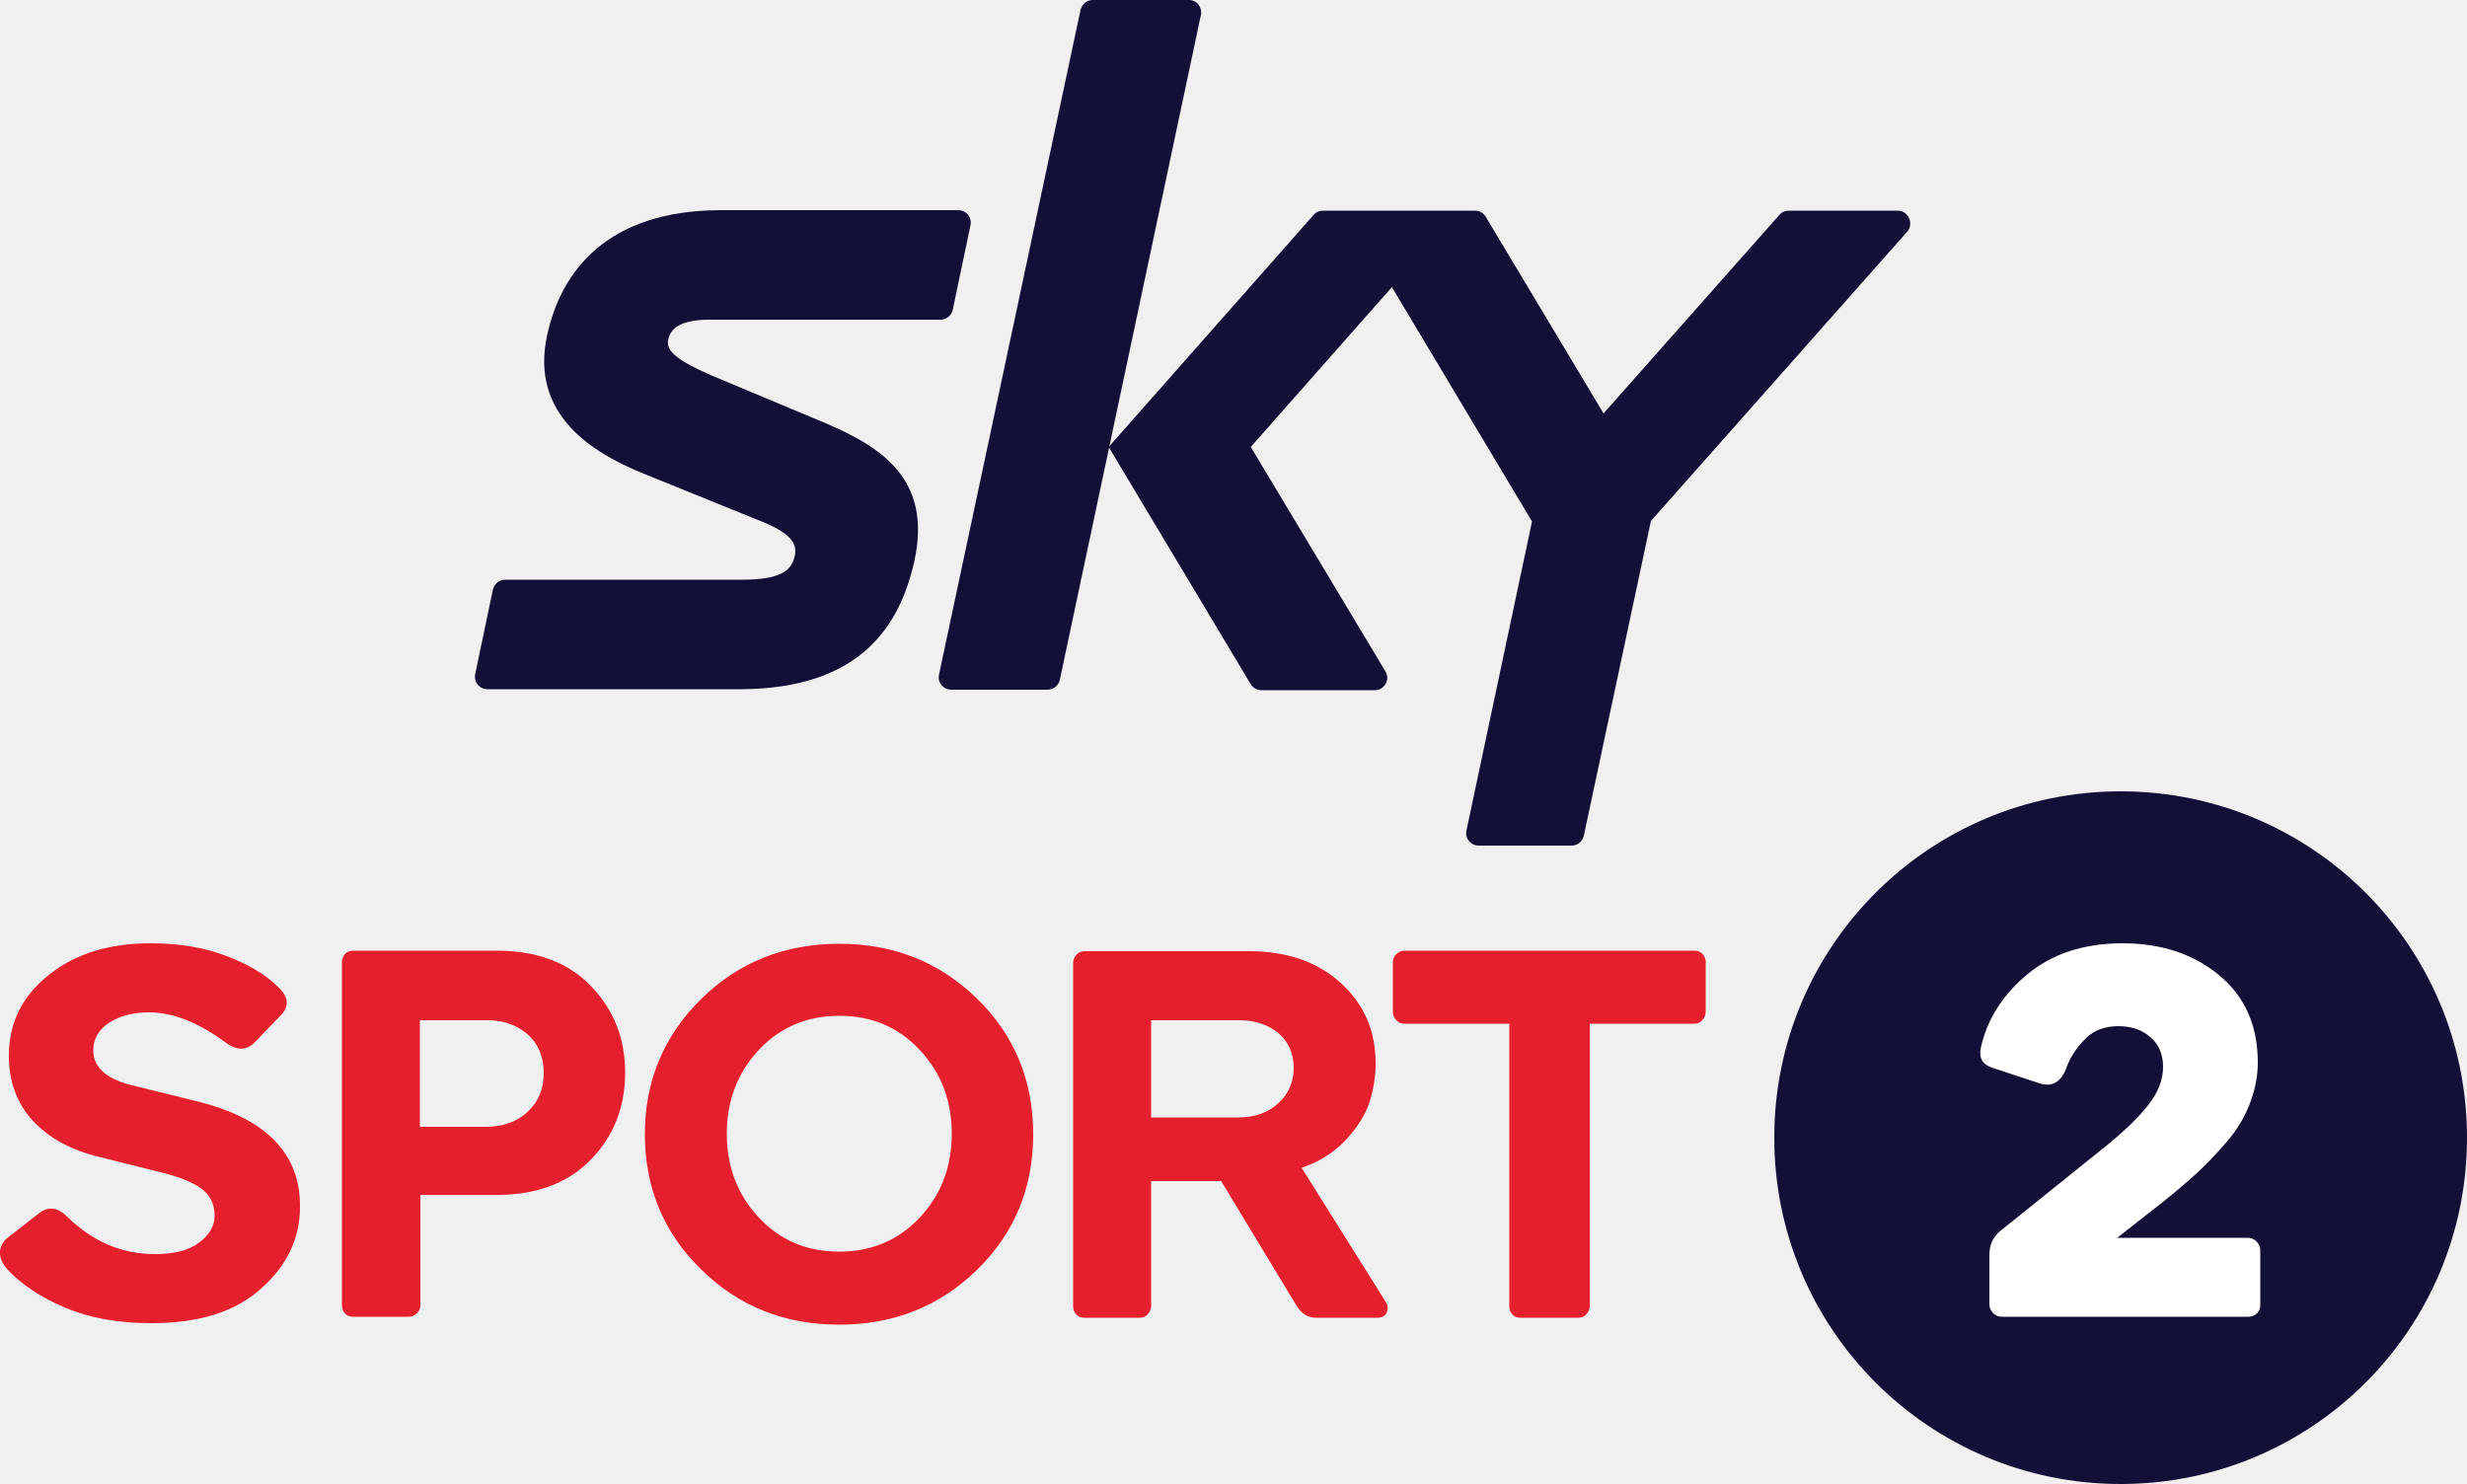
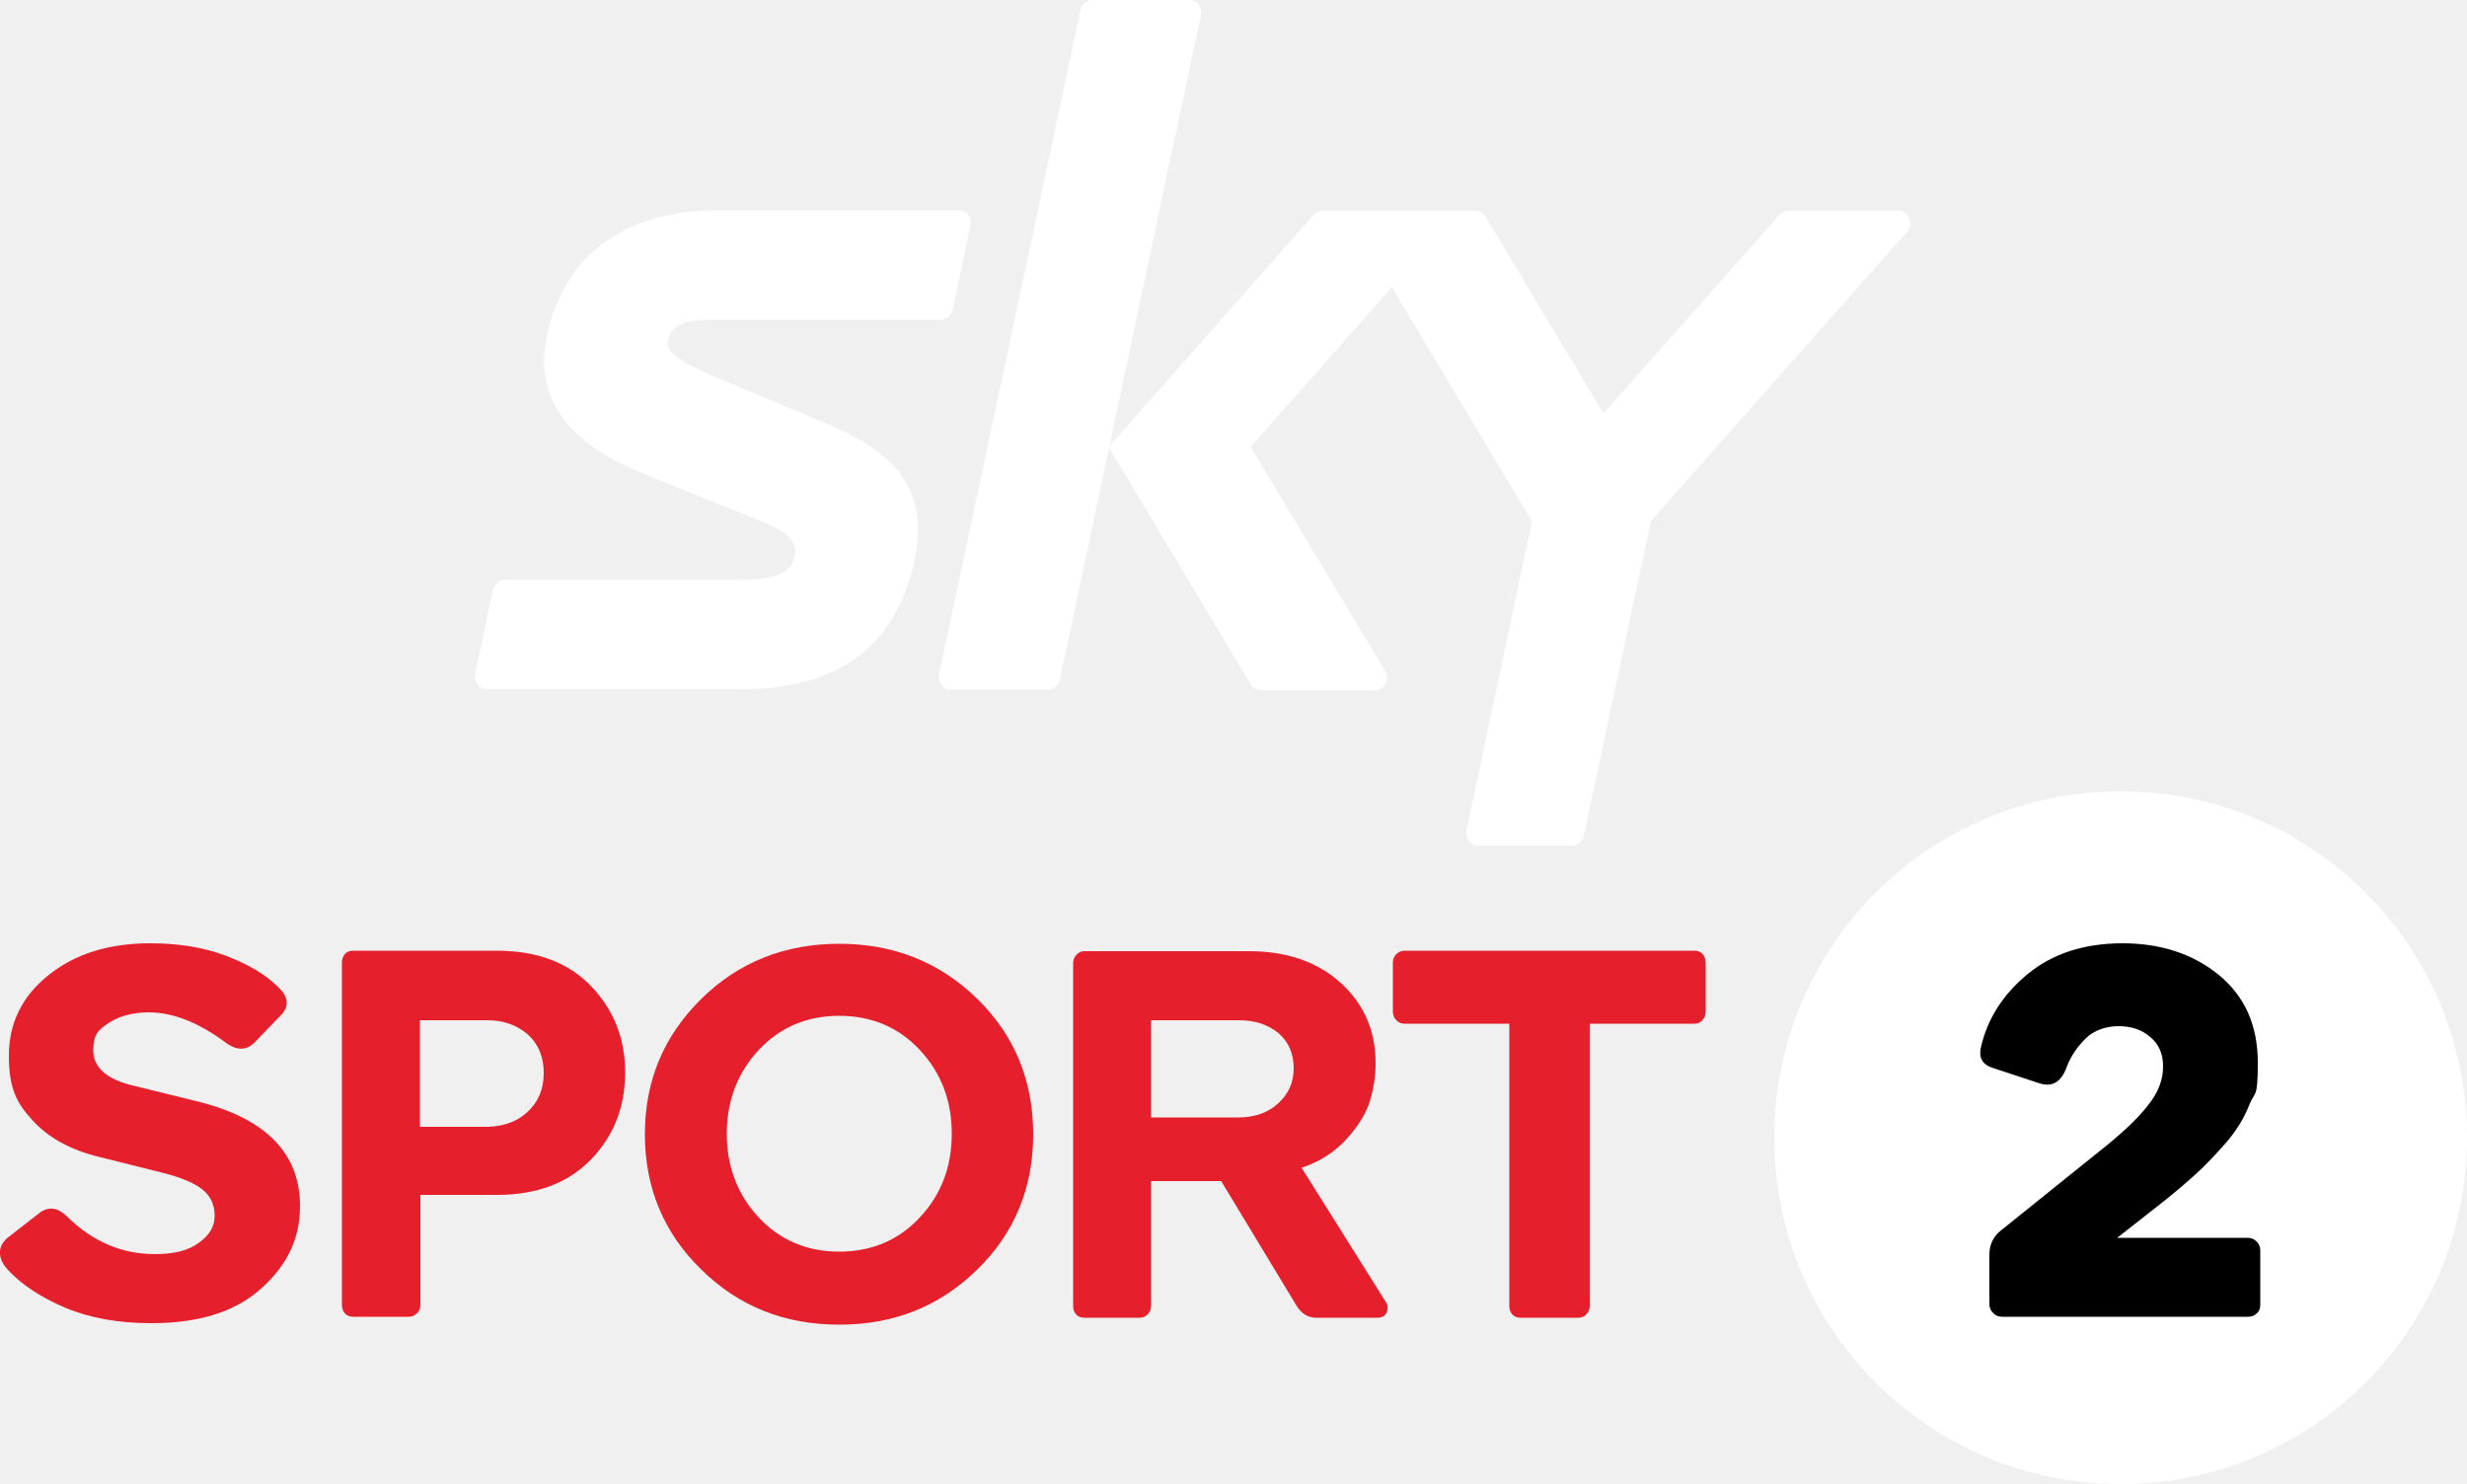
- <svg xmlns="http://www.w3.org/2000/svg" version="1.1" id="Слой_1" x="0px" y="0px" width="500px" height="300.8px" viewBox="0 0 500 300.8" style="enable-background:new 0 0 500 300.8;" xml:space="preserve">
-   <style type="text/css">
- 	.st0{fill:#E51F2B;}
- 	.st1{fill:#121037;}
- 	.st2{fill:#FFFFFF;}
- </style>
-   <g>
-     <path class="st0" d="M40.6,223.4l-14.2-3.5c-5-1.3-7.5-3.7-7.5-7c0-2.3,1.1-4.2,3.2-5.6c2.2-1.4,4.9-2.1,8.1-2.1   c4.9,0,10.1,2.1,15.5,6.1c2.3,1.7,4.3,1.7,6-0.1l5.2-5.4c1.8-1.8,1.6-3.8-0.6-5.8c-2.5-2.5-6.1-4.6-10.6-6.3   c-4.5-1.7-9.6-2.5-15.2-2.5c-8.4,0-15.2,2.1-20.6,6.4c-5.4,4.3-8.1,9.7-8.1,16.4c0,5.2,1.6,9.6,4.8,13.1c3.2,3.5,7.7,6,13.5,7.4   l12.8,3.2c3.6,0.9,6.3,2,8,3.3c1.7,1.3,2.6,3.1,2.6,5.4c0,2.1-1.1,4-3.2,5.5c-2.1,1.6-5.1,2.3-8.9,2.3c-6.7,0-12.6-2.5-17.8-7.6   c-1.8-1.8-3.6-2.1-5.4-0.9l-6.8,5.3c-1.1,1-1.5,2.1-1.4,3.2c0.1,1.2,0.7,2.2,1.6,3.2c2.8,3,6.7,5.6,11.7,7.7s10.8,3.1,17.4,3.1   c9.6,0,17-2.3,22.2-7c5.3-4.7,7.9-10.2,7.9-16.6C60.9,234.1,54.2,226.9,40.6,223.4" />
-     <path class="st0" d="M119.8,199.9c-4.6-4.8-11-7.2-19.1-7.2H71.6c-0.7,0-1.3,0.2-1.7,0.7c-0.4,0.5-0.6,1-0.6,1.6v69.5   c0,0.7,0.2,1.3,0.6,1.7c0.4,0.5,1,0.7,1.7,0.7h11.2c0.6,0,1.2-0.2,1.7-0.7c0.5-0.5,0.7-1,0.7-1.7v-22.3h15.5c8.1,0,14.4-2.4,19-7.1   c4.6-4.7,7-10.6,7-17.7C126.7,210.5,124.4,204.7,119.8,199.9 M107,225.3c-2.1,2-4.8,3-8.2,3.1H85.1v-21.6h13.7c3.3,0,6,1,8.2,2.9   c2.1,1.9,3.2,4.5,3.2,7.8S109.1,223.3,107,225.3" />
-     <path class="st0" d="M198,202.4c-7.6-7.4-16.9-11.1-27.9-11.1c-11,0-20.4,3.7-28,11.2c-7.6,7.5-11.4,16.6-11.4,27.4   c0,10.8,3.8,20,11.4,27.4c7.6,7.5,16.9,11.2,28,11.2c11,0,20.3-3.7,27.9-11.1c7.6-7.4,11.4-16.6,11.4-27.5   C209.4,219,205.6,209.8,198,202.4 M186.4,246.8c-4.3,4.6-9.8,6.9-16.3,6.9c-6.6,0-12-2.3-16.3-6.9c-4.3-4.6-6.5-10.3-6.5-17   c0-6.7,2.2-12.4,6.5-17c4.3-4.6,9.8-6.9,16.3-6.9c6.6,0,12,2.3,16.3,6.9c4.3,4.6,6.5,10.2,6.5,17   C192.9,236.6,190.7,242.2,186.4,246.8" />
-     <path class="st0" d="M280.8,263.8l-17-27.1c3.6-1.2,6.6-3.1,9-5.7c2.4-2.6,4-5.2,4.8-7.7c0.8-2.6,1.2-5.1,1.2-7.8   c0-6.5-2.3-11.9-7-16.2c-4.7-4.3-10.9-6.5-18.7-6.5h-33.3c-0.7,0-1.3,0.3-1.7,0.8c-0.4,0.5-0.6,1-0.6,1.6v69.5   c0,0.7,0.2,1.3,0.6,1.7c0.4,0.5,1,0.7,1.7,0.7h11.1c0.7,0,1.3-0.2,1.7-0.7c0.5-0.5,0.7-1.1,0.7-1.7v-25.3h14.2l15.3,25.3   c1,1.6,2.3,2.4,4,2.4h12.3c0.9,0,1.6-0.3,1.9-1C281.4,265.2,281.3,264.5,280.8,263.8 M259,223.7c-2.1,1.9-4.8,2.8-8,2.8h-17.7   v-19.7h17.9c3.2,0,5.8,0.9,7.9,2.6c2,1.7,3.1,4.1,3.1,7.1C262.2,219.4,261.1,221.8,259,223.7" />
-     <path class="st0" d="M345.1,193.4c-0.5-0.5-1-0.7-1.6-0.7h-58.8c-0.6,0-1.2,0.2-1.7,0.7c-0.5,0.5-0.7,1-0.7,1.8v9.8   c0,0.7,0.2,1.3,0.7,1.8c0.5,0.5,1,0.7,1.7,0.7h21.2v57.2c0,0.7,0.2,1.3,0.6,1.7c0.4,0.5,1,0.7,1.7,0.7h11.6c0.7,0,1.3-0.2,1.7-0.7   c0.5-0.5,0.7-1.1,0.7-1.7v-57.2h21.2c0.6,0,1.2-0.2,1.6-0.7c0.5-0.5,0.7-1.1,0.7-1.8v-9.8C345.8,194.5,345.5,193.9,345.1,193.4" />
-     <path class="st1" d="M166.9,85.6l-22.7-9.5c-6.6-2.9-9.2-4.8-8.8-7.1c0.4-2.2,2.1-4.2,8.4-4.2l46.8,0c1.2,0,2.2-0.8,2.5-2l3.6-17.2   c0.3-1.6-0.9-3-2.5-3l-48.3,0c-22.9,0.1-32.2,12.4-35,25.3c-3.6,16.3,9.5,23.9,18.8,27.8l24.9,10.1c6.1,2.5,7.1,4.7,6.4,7.2   c-0.7,2.7-2.9,4.5-10.6,4.5h-48c-1.2,0-2.2,0.8-2.5,2l-3.6,17.2c-0.3,1.6,0.9,3,2.5,3h51.6c23.7-0.2,31.9-12.5,34.9-25.9   C189,97,178.5,90.5,166.9,85.6" />
-     <path class="st1" d="M384.6,42.7h-22.1c-0.7,0-1.4,0.3-1.9,0.9L325,83.8l-23.9-39.9c-0.5-0.8-1.3-1.2-2.2-1.2h-8.7h-12.9h-9.2   c-0.7,0-1.4,0.3-1.9,0.9l-41.5,47l28.8,48.1c0.5,0.8,1.3,1.2,2.2,1.2h22.9c2,0,3.2-2.1,2.2-3.8l-27.3-45.5l28.6-32.4l28.4,47.5   l-13.3,62.7c-0.3,1.6,0.9,3,2.5,3h0.2h18.6c1.2,0,2.2-0.8,2.5-2l13.6-63.8l52-58.7C387.9,45.3,386.8,42.7,384.6,42.7" />
-     <path class="st1" d="M241,0h-19.5c-1.2,0-2.2,0.8-2.5,2l-28.7,134.8c-0.3,1.6,0.9,3,2.5,3h19.5c1.2,0,2.2-0.8,2.5-2L243.4,3   C243.7,1.5,242.6,0,241,0" />
-     <path class="st1" d="M359.6,230.6c0-38.8,31.4-70.2,70.2-70.2c38.8,0,70.2,31.4,70.2,70.2c0,38.8-31.4,70.2-70.2,70.2   C391,300.8,359.6,269.4,359.6,230.6" />
-     <path class="st2" d="M455.6,266.9h-49.8c-0.7,0-1.3-0.2-1.8-0.7c-0.5-0.5-0.8-1.1-0.8-1.8v-10.1c0-1.9,0.7-3.5,2.1-4.7l19.9-16   c4.7-3.7,8.1-6.9,10.1-9.5c2.1-2.6,3.1-5.2,3.1-7.9c0-2.5-0.9-4.6-2.6-6c-1.7-1.5-3.9-2.2-6.4-2.2c-2.8,0-5,0.8-6.7,2.5   c-1.7,1.7-3,3.6-3.8,5.7c-1.1,3.1-2.9,4.2-5.5,3.4l-9.7-3.2c-2-0.7-2.7-2.1-2.2-4.2c1.3-5.7,4.5-10.7,9.5-14.8   c5-4.1,11.4-6.2,19.2-6.2c7.9,0,14.4,2.2,19.6,6.5c5.2,4.3,7.8,10.2,7.8,17.7c0,2.9-0.6,5.7-1.7,8.5c-1.1,2.8-2.7,5.4-4.9,7.9   c-2.2,2.5-4.2,4.6-6.1,6.3c-1.9,1.7-4.2,3.7-7,5.9l-8.8,6.9h26.4c0.7,0,1.3,0.2,1.8,0.7c0.5,0.5,0.8,1.1,0.8,1.8v11.1   c0,0.7-0.2,1.3-0.8,1.8C456.9,266.7,456.3,266.9,455.6,266.9" />
-   </g>
+ <svg xmlns="http://www.w3.org/2000/svg" id="_Слой_1" data-name="Слой_1" version="1.1" viewBox="0 0 500 300.8">
+   <defs>
+     <style>
+       .st0 {
+         fill: #e51f2b;
+       }
+ 
+       .st1 {
+         fill: #fff;
+       }
+     </style>
+   </defs>
+   <path class="st0" d="M40.6,223.4l-14.2-3.5c-5-1.3-7.5-3.7-7.5-7s1.1-4.2,3.2-5.6c2.2-1.4,4.9-2.1,8.1-2.1,4.9,0,10.1,2.1,15.5,6.1,2.3,1.7,4.3,1.7,6-.1l5.2-5.4c1.8-1.8,1.6-3.8-.6-5.8-2.5-2.5-6.1-4.6-10.6-6.3-4.5-1.7-9.6-2.5-15.2-2.5-8.4,0-15.2,2.1-20.6,6.4-5.4,4.3-8.1,9.7-8.1,16.4s1.6,9.6,4.8,13.1c3.2,3.5,7.7,6,13.5,7.4l12.8,3.2c3.6.9,6.3,2,8,3.3s2.6,3.1,2.6,5.4-1.1,4-3.2,5.5c-2.1,1.6-5.1,2.3-8.9,2.3-6.7,0-12.6-2.5-17.8-7.6-1.8-1.8-3.6-2.1-5.4-.9l-6.8,5.3C.3,252-.1,253.1,0,254.2c.1,1.2.7,2.2,1.6,3.2,2.8,3,6.7,5.6,11.7,7.7,5,2.1,10.8,3.1,17.4,3.1,9.6,0,17-2.3,22.2-7,5.3-4.7,7.9-10.2,7.9-16.6.1-10.5-6.6-17.7-20.2-21.2" />
+   <path class="st0" d="M119.8,199.9c-4.6-4.8-11-7.2-19.1-7.2h-29.1c-.7,0-1.3.2-1.7.7-.4.5-.6,1-.6,1.6v69.5c0,.7.2,1.3.6,1.7.4.5,1,.7,1.7.7h11.2c.6,0,1.2-.2,1.7-.7s.7-1,.7-1.7v-22.3h15.5c8.1,0,14.4-2.4,19-7.1,4.6-4.7,7-10.6,7-17.7,0-6.9-2.3-12.7-6.9-17.5M107,225.3c-2.1,2-4.8,3-8.2,3.1h-13.7v-21.6h13.7c3.3,0,6,1,8.2,2.9,2.1,1.9,3.2,4.5,3.2,7.8s-1.1,5.8-3.2,7.8" />
+   <path class="st0" d="M198,202.4c-7.6-7.4-16.9-11.1-27.9-11.1s-20.4,3.7-28,11.2-11.4,16.6-11.4,27.4,3.8,20,11.4,27.4c7.6,7.5,16.9,11.2,28,11.2s20.3-3.7,27.9-11.1c7.6-7.4,11.4-16.6,11.4-27.5s-3.8-20.1-11.4-27.5M186.4,246.8c-4.3,4.6-9.8,6.9-16.3,6.9s-12-2.3-16.3-6.9c-4.3-4.6-6.5-10.3-6.5-17s2.2-12.4,6.5-17,9.8-6.9,16.3-6.9,12,2.3,16.3,6.9c4.3,4.6,6.5,10.2,6.5,17s-2.2,12.4-6.5,17" />
+   <path class="st0" d="M280.8,263.8l-17-27.1c3.6-1.2,6.6-3.1,9-5.7,2.4-2.6,4-5.2,4.8-7.7.8-2.6,1.2-5.1,1.2-7.8,0-6.5-2.3-11.9-7-16.2s-10.9-6.5-18.7-6.5h-33.3c-.7,0-1.3.3-1.7.8s-.6,1-.6,1.6v69.5c0,.7.2,1.3.6,1.7.4.5,1,.7,1.7.7h11.1c.7,0,1.3-.2,1.7-.7.5-.5.7-1.1.7-1.7v-25.3h14.2l15.3,25.3c1,1.6,2.3,2.4,4,2.4h12.3c.9,0,1.6-.3,1.9-1,.4-.9.3-1.6-.2-2.3M259,223.7c-2.1,1.9-4.8,2.8-8,2.8h-17.7v-19.7h17.9c3.2,0,5.8.9,7.9,2.6,2,1.7,3.1,4.1,3.1,7.1s-1.1,5.3-3.2,7.2" />
+   <path class="st0" d="M345.1,193.4c-.5-.5-1-.7-1.6-.7h-58.8c-.6,0-1.2.2-1.7.7s-.7,1-.7,1.8v9.8c0,.7.2,1.3.7,1.8s1,.7,1.7.7h21.2v57.2c0,.7.2,1.3.6,1.7.4.5,1,.7,1.7.7h11.6c.7,0,1.3-.2,1.7-.7.5-.5.7-1.1.7-1.7v-57.2h21.2c.6,0,1.2-.2,1.6-.7.5-.5.7-1.1.7-1.8v-9.8c0-.7-.2-1.3-.6-1.8" />
+   <path class="st1" d="M166.9,85.6l-22.7-9.5c-6.6-2.9-9.2-4.8-8.8-7.1.4-2.2,2.1-4.2,8.4-4.2h46.8c1.2,0,2.2-.8,2.5-2l3.6-17.2c.3-1.6-.9-3-2.5-3h-48.3c-22.9,0-32.2,12.4-35,25.3-3.6,16.3,9.5,23.9,18.8,27.8l24.9,10.1c6.1,2.5,7.1,4.7,6.4,7.2-.7,2.7-2.9,4.5-10.6,4.5h-48c-1.2,0-2.2.8-2.5,2l-3.6,17.2c-.3,1.6.9,3,2.5,3h51.6c23.7-.2,31.9-12.5,34.9-25.9,3.7-16.8-6.8-23.3-18.4-28.2" />
+   <path class="st1" d="M384.6,42.7h-22.1c-.7,0-1.4.3-1.9.9l-35.6,40.2-23.9-39.9c-.5-.8-1.3-1.2-2.2-1.2h-30.8c-.7,0-1.4.3-1.9.9l-41.5,47,28.8,48.1c.5.8,1.3,1.2,2.2,1.2h22.9c2,0,3.2-2.1,2.2-3.8l-27.3-45.5,28.6-32.4,28.4,47.5-13.3,62.7c-.3,1.6.9,3,2.5,3h18.8c1.2,0,2.2-.8,2.5-2l13.6-63.8,52-58.7c1.3-1.6.2-4.2-2-4.2" />
+   <path class="st1" d="M241,0h-19.5C220.3,0,219.3.8,219,2l-28.7,134.8c-.3,1.6.9,3,2.5,3h19.5c1.2,0,2.2-.8,2.5-2L243.4,3C243.7,1.5,242.6,0,241,0" />
+   <path class="st1" d="M359.6,230.6c0-38.8,31.4-70.2,70.2-70.2s70.2,31.4,70.2,70.2-31.4,70.2-70.2,70.2-70.2-31.4-70.2-70.2" />
+   <path d="M455.6,266.9h-49.8c-.7,0-1.3-.2-1.8-.7s-.8-1.1-.8-1.8v-10.1c0-1.9.7-3.5,2.1-4.7l19.9-16c4.7-3.7,8.1-6.9,10.1-9.5,2.1-2.6,3.1-5.2,3.1-7.9s-.9-4.6-2.6-6c-1.7-1.5-3.9-2.2-6.4-2.2s-5,.8-6.7,2.5-3,3.6-3.8,5.7c-1.1,3.1-2.9,4.2-5.5,3.4l-9.7-3.2c-2-.7-2.7-2.1-2.2-4.2,1.3-5.7,4.5-10.7,9.5-14.8s11.4-6.2,19.2-6.2,14.4,2.2,19.6,6.5,7.8,10.2,7.8,17.7-.6,5.7-1.7,8.5-2.7,5.4-4.9,7.9c-2.2,2.5-4.2,4.6-6.1,6.3s-4.2,3.7-7,5.9l-8.8,6.9h26.4c.7,0,1.3.2,1.8.7s.8,1.1.8,1.8v11.1c0,.7-.2,1.3-.8,1.8-.4.4-1,.6-1.7.6" />
</svg>
